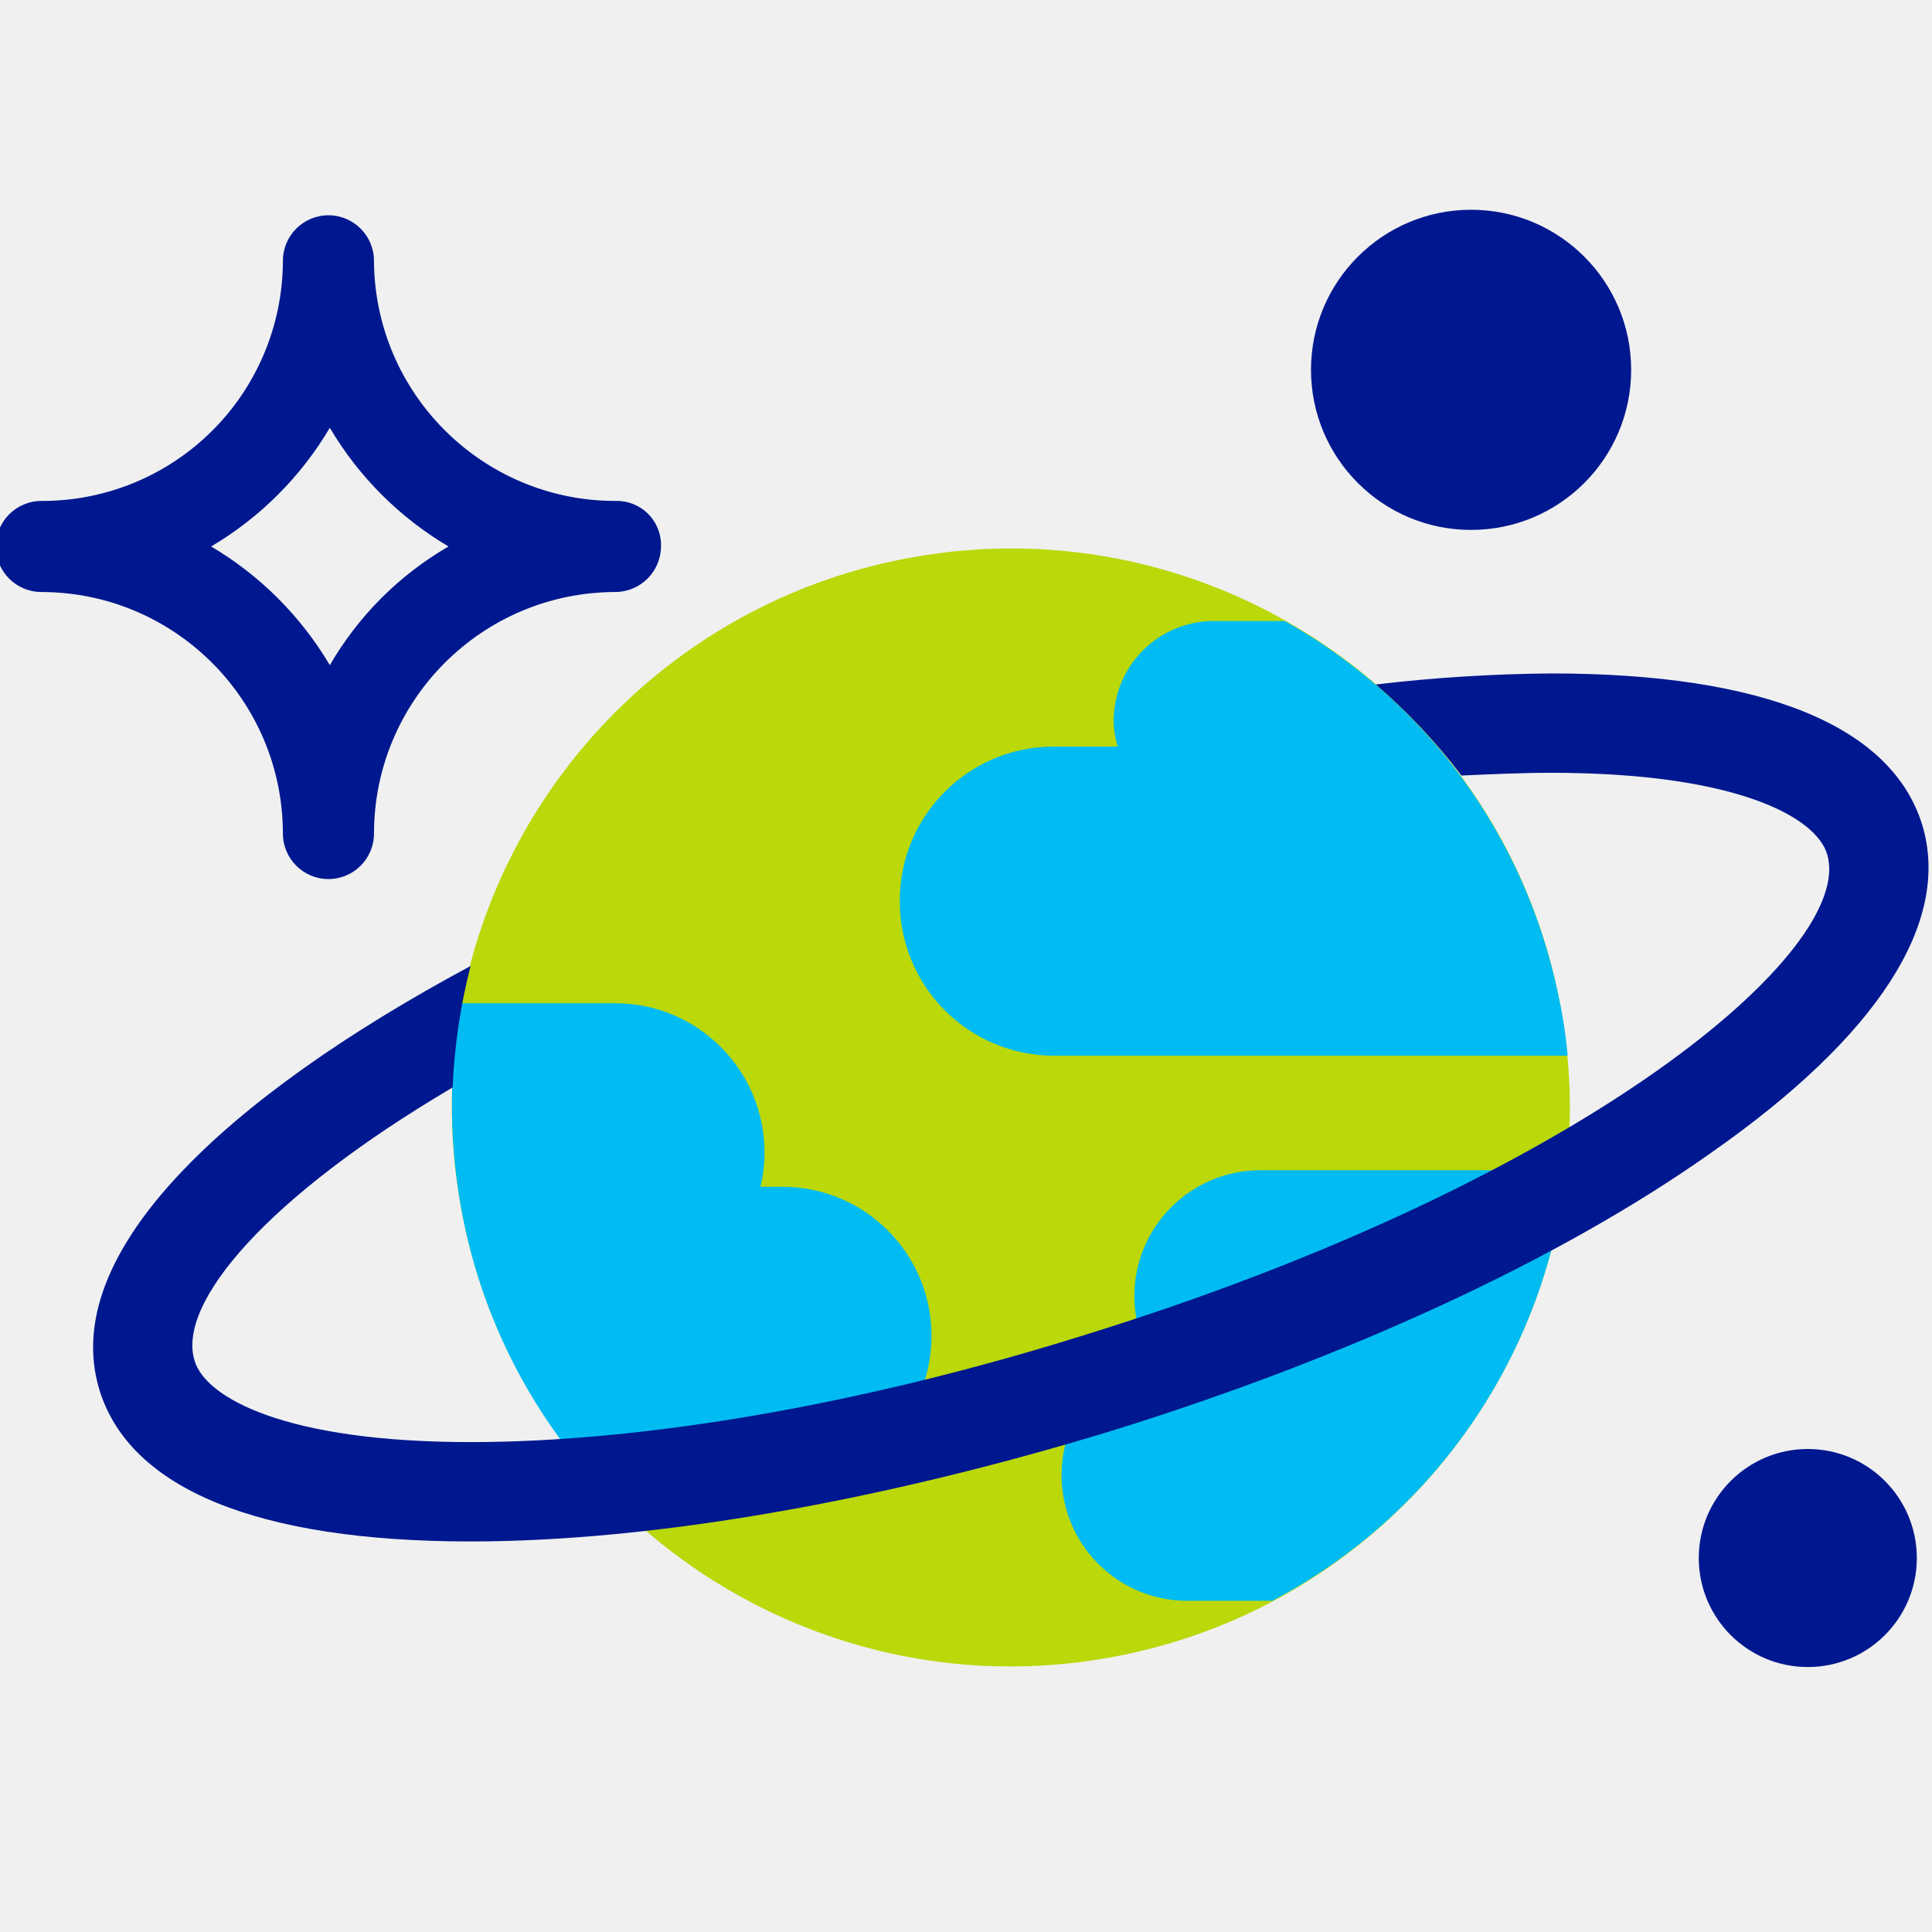
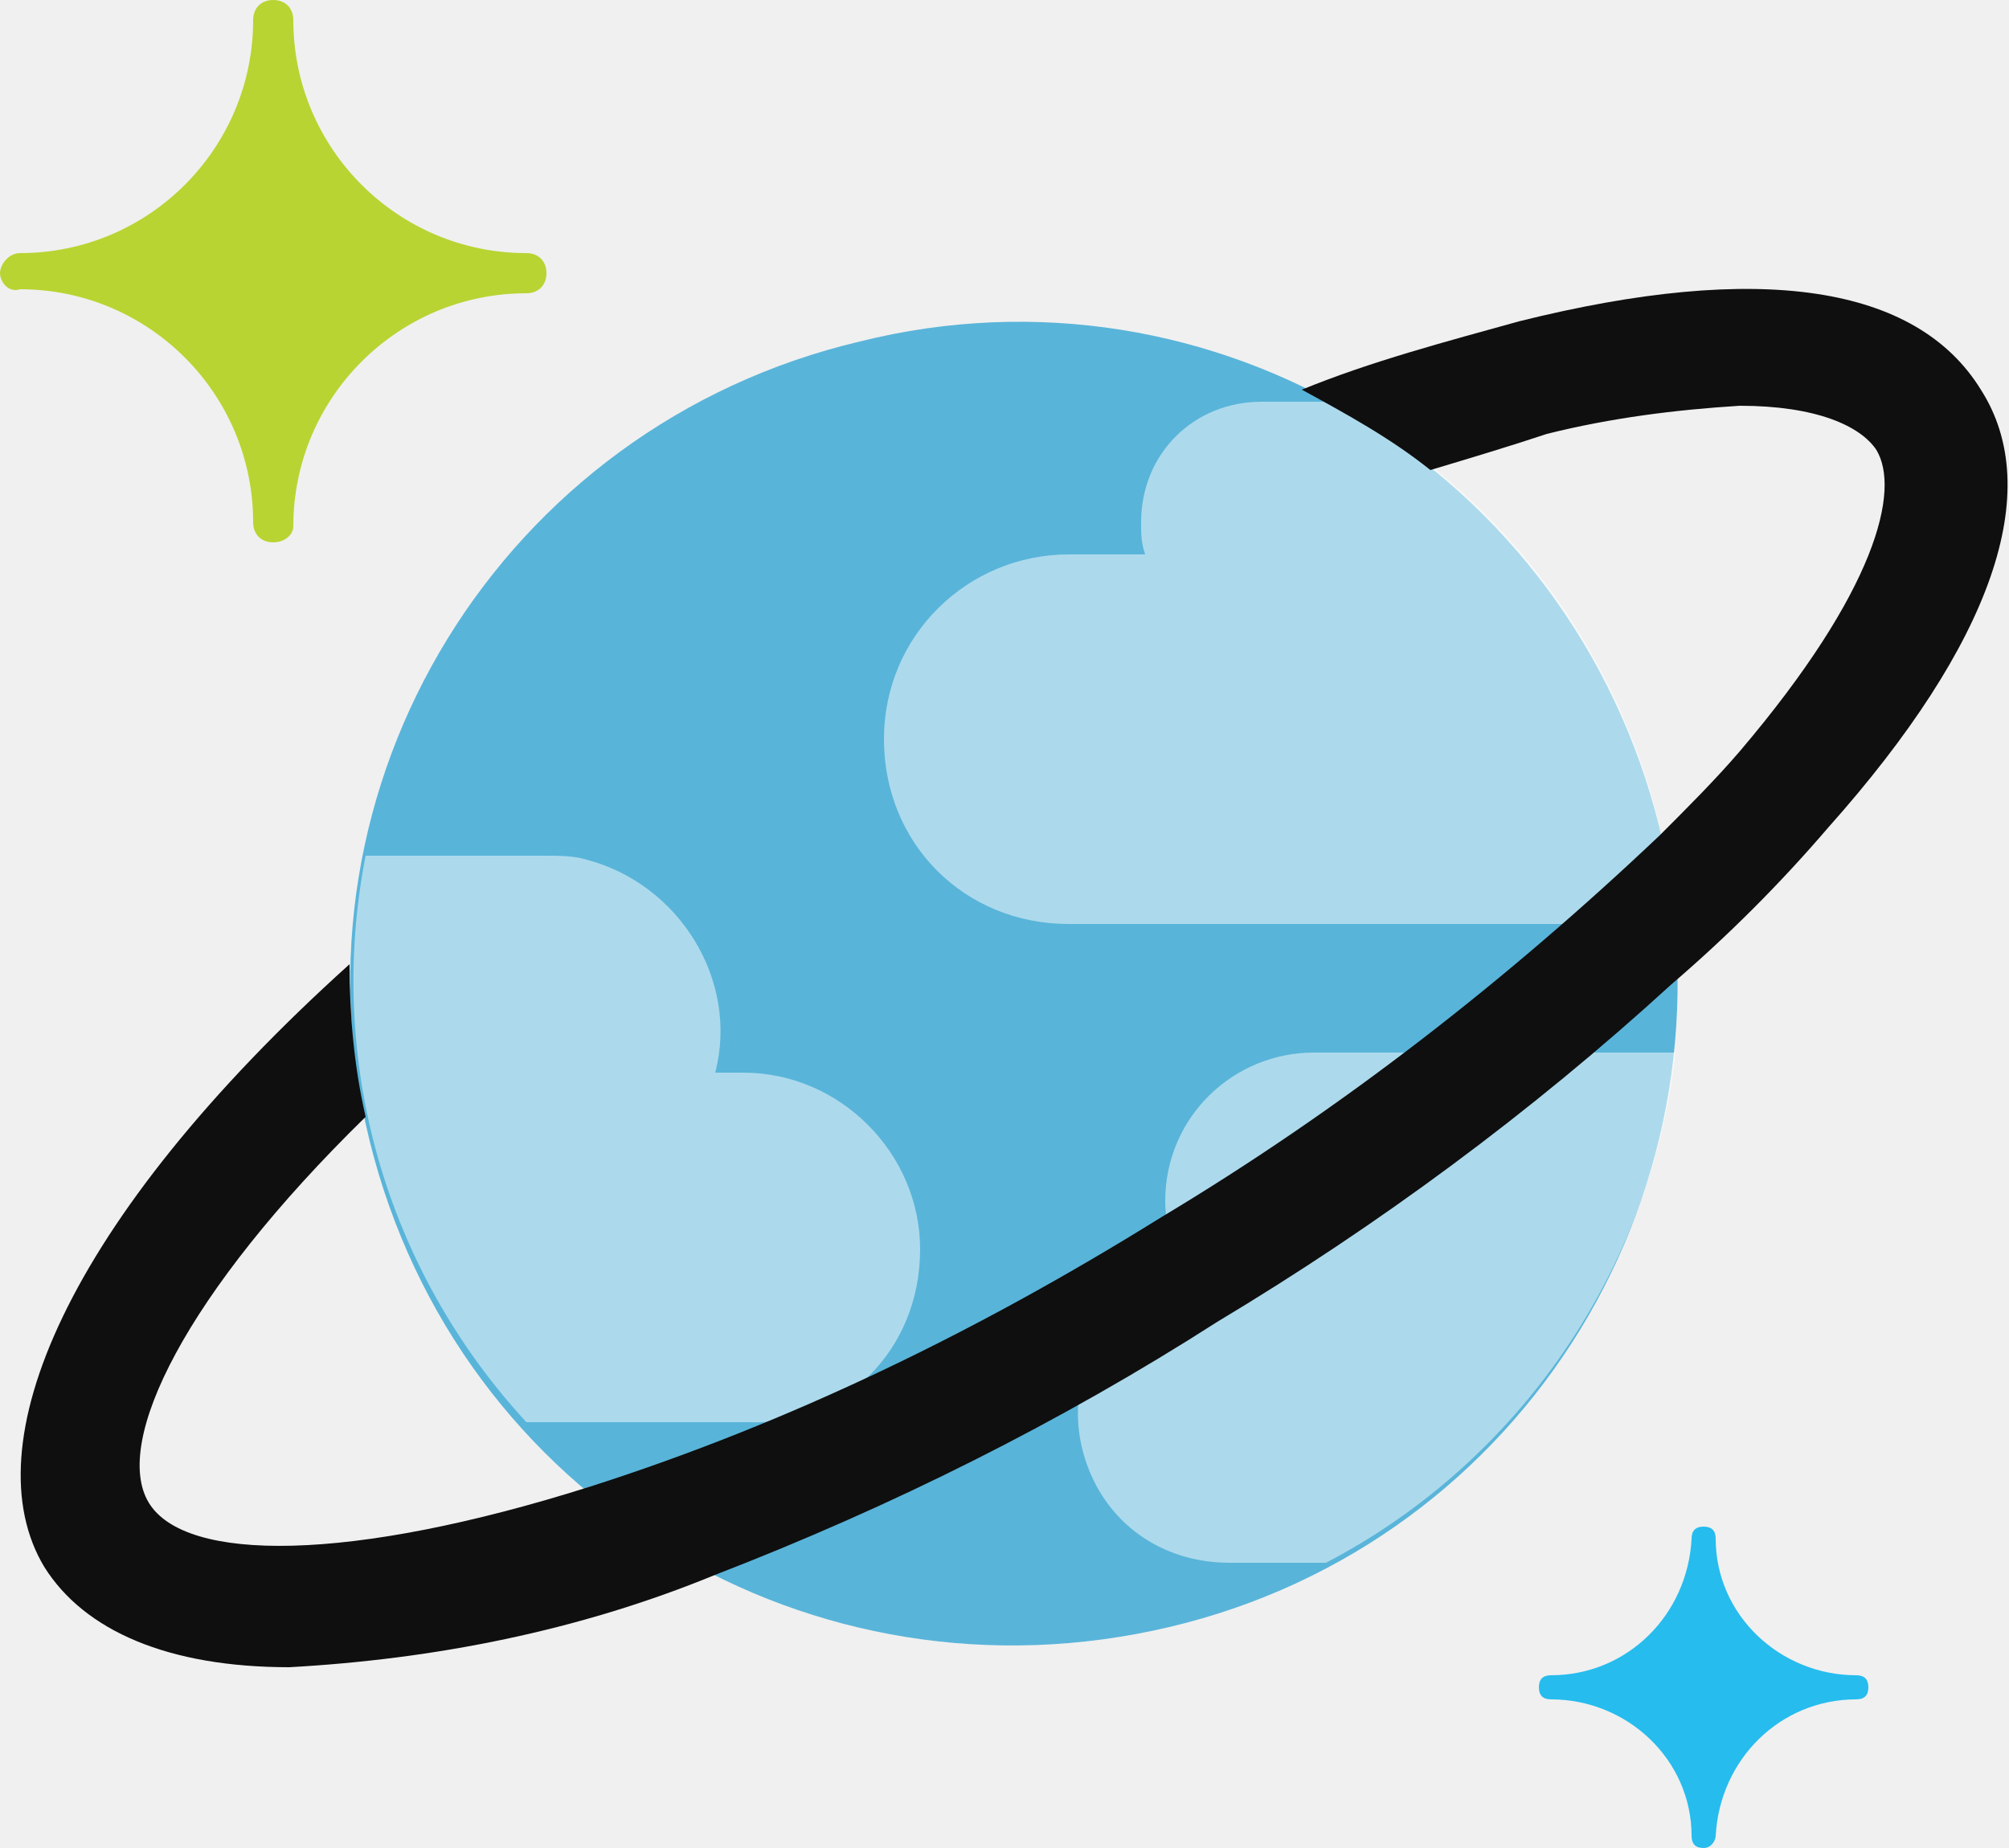
- <svg xmlns="http://www.w3.org/2000/svg" id="Layer_1" data-name="Layer 1" viewBox="0 0 140 140">
-   <defs>
-     <style>.cls-1{fill:#bad80a;}.cls-2{fill:#00bcf2;}.cls-3{fill:#00188f;}</style>
-   </defs>
-   <path class="cls-1" d="M65,40.6A40.5,40.5,0,1,1,33.6,88.5,40.44,40.44,0,0,1,65,40.6Z" />
-   <path class="cls-2" d="M33.6,88.5a40.45,40.45,0,0,0,9.7,19.1H56.7a10.8,10.8,0,0,0,0-21.6H55.1a10.07,10.07,0,0,0,.3-2.5A10.82,10.82,0,0,0,44.6,72.7H33.4A42,42,0,0,0,33.6,88.5Z" />
-   <path class="cls-2" d="M65.2,65.3A11.18,11.18,0,0,0,76.4,76.5h37.2a35,35,0,0,0-.7-4.5A40.44,40.44,0,0,0,93.1,45H88a7.26,7.26,0,0,0-7.3,7.2,6.28,6.28,0,0,0,.3,1.9H76.3A11.16,11.16,0,0,0,65.2,65.3Z" />
-   <path class="cls-2" d="M113.5,84.8H91.3a9.13,9.13,0,0,0-9.1,9.1,8.86,8.86,0,0,0,1.1,4.3A9.11,9.11,0,0,0,86,116h6.2A40.37,40.37,0,0,0,113.5,84.8Z" />
-   <path class="cls-3" d="M44.6,36.3A17.5,17.5,0,0,1,27.1,18.9a3.3,3.3,0,1,0-6.6,0A17.43,17.43,0,0,1,3,36.3a3.3,3.3,0,1,0,0,6.6A17.52,17.52,0,0,1,20.5,60.4a3.3,3.3,0,1,0,6.6,0A17.52,17.52,0,0,1,44.6,42.9a3.33,3.33,0,0,0,3.3-3.3A3.2,3.2,0,0,0,44.6,36.3ZM23.9,48.2a24.43,24.43,0,0,0-8.6-8.6A24.43,24.43,0,0,0,23.9,31a24.43,24.43,0,0,0,8.6,8.6A23.64,23.64,0,0,0,23.9,48.2Z" />
-   <circle class="cls-3" cx="131" cy="112.9" r="7.9" />
-   <circle class="cls-3" cx="106.6" cy="26.8" r="11.6" />
-   <path class="cls-3" d="M139.3,59.8c-2.2-7.2-11.5-11-26.9-11a115.41,115.41,0,0,0-12.7.8,42.94,42.94,0,0,1,6.2,6.6c2.2-.1,4.4-.2,6.5-.2,13.4,0,19.2,3.2,20,5.9,2.1,6.9-17.4,23.6-54,34.9-16,5-31.8,7.7-44.3,7.7-13.4,0-19.2-3.2-20-5.9-1.3-4.2,5.3-11.9,18.7-19.8A42.47,42.47,0,0,1,34.1,70C16.4,79.5,4.2,90.8,7.2,100.7c2.2,7.2,11.5,11,26.9,11,13.2,0,29.7-2.9,46.4-8,17.1-5.3,32.5-12.4,43.4-20.1C136.1,75.1,141.4,66.8,139.3,59.8Z" />
+ <svg xmlns="http://www.w3.org/2000/svg" version="1.1" id="Layer_1" x="0px" y="0px" width="50px" height="46px" viewBox="0 0 50 46" style="enable-background:new 0 0 50 46;" xml:space="preserve">
+   <style type="text/css">
+ 	.st0{fill:#59B4D9;}
+ 	.st1{opacity:0.5;fill:#FFFFFF;enable-background:new    ;}
+ 	.st2{fill:#B8D432;}
+ 	.st3{fill:#26BCEE;}
+ 	.st4{fill:#0F0F0F;}
+ </style>
+   <path class="st0" d="M41.3,20.6c2.1,8.9-3.3,17.8-12.2,19.9S11.4,37.3,9.2,28.4s3.3-17.8,12.2-19.9c0,0,0,0,0,0  c8.8-2.2,17.7,3.2,19.9,12.1C41.3,20.6,41.3,20.6,41.3,20.6z" />
+   <path class="st1" d="M22.9,31.1c0-2.4-2-4.4-4.4-4.4c0,0,0,0,0,0h-0.7c0.6-2.3-0.9-4.7-3.2-5.3c-0.3-0.1-0.7-0.1-1.1-0.1H9.1  c-1,5.1,0.5,10.3,4,14.1h5.5C21,35.5,22.9,33.6,22.9,31.1C22.9,31.1,22.9,31.1,22.9,31.1z" />
+   <path class="st1" d="M28.4,13c0,0.3,0,0.5,0.1,0.8h-1.9c-2.5,0-4.6,2-4.6,4.6s2,4.6,4.6,4.6h15.1C41.2,17.4,38,12.6,33.2,10h-1.8  C29.7,10,28.4,11.3,28.4,13z" />
+   <path class="st1" d="M41.7,26.2h-9c-2,0-3.7,1.6-3.7,3.7c0,0.6,0.2,1.2,0.4,1.8c-2,0.6-3,2.7-2.4,4.6c0.5,1.6,1.9,2.6,3.6,2.6H33  C37.8,36.4,41.1,31.6,41.7,26.2z" />
+   <path class="st2" d="M6.8,13.5c-0.3,0-0.5-0.2-0.5-0.5c0-3.2-2.6-5.8-5.8-5.8C0.2,7.3,0,7,0,6.8s0.2-0.5,0.5-0.5  c3.2,0,5.8-2.6,5.8-5.8C6.3,0.2,6.5,0,6.8,0s0.5,0.2,0.5,0.5c0,3.2,2.6,5.8,5.8,5.8c0.3,0,0.5,0.2,0.5,0.5s-0.2,0.5-0.5,0.5  c-3.2,0-5.8,2.6-5.8,5.8C7.3,13.3,7.1,13.5,6.8,13.5z" />
+   <path class="st3" d="M42.4,46c-0.2,0-0.3-0.1-0.3-0.3c0-1.9-1.6-3.4-3.5-3.4c-0.2,0-0.3-0.1-0.3-0.3s0.1-0.3,0.3-0.3c0,0,0,0,0,0  c1.9,0,3.4-1.5,3.5-3.4c0-0.2,0.1-0.3,0.3-0.3c0.2,0,0.3,0.1,0.3,0.3c0,1.9,1.6,3.4,3.5,3.4c0.2,0,0.3,0.1,0.3,0.3s-0.1,0.3-0.3,0.3  c0,0,0,0,0,0c-1.9,0-3.4,1.5-3.5,3.4C42.7,45.8,42.6,46,42.4,46C42.4,46,42.4,46,42.4,46z" />
+   <path class="st4" d="M49.3,9.7c-1.6-2.6-5.5-3.2-11.5-1.7c-1.8,0.5-3.7,1-5.4,1.7c1.1,0.6,2.2,1.2,3.2,2c1-0.3,2-0.6,2.9-0.9  c1.6-0.4,3.2-0.6,4.8-0.7c1.9,0,3,0.5,3.4,1.1c0.6,1,0,3.5-3.4,7.5c-0.6,0.7-1.3,1.4-2,2.1c-3.8,3.6-7.9,6.8-12.4,9.5  c-4.5,2.8-9.2,5.1-14.2,6.7c-6,1.9-10.1,1.9-11,0.4s0.9-5.2,5.4-9.6c-0.3-1.3-0.4-2.6-0.4-3.8c-7.1,6.4-9.4,12-7.6,15  c1,1.6,3.1,2.5,6.1,2.5c3.6-0.2,7.2-0.9,10.6-2.3c4.4-1.7,8.6-3.8,12.5-6.3c4-2.4,7.8-5.2,11.3-8.4c1.4-1.2,2.7-2.5,3.9-3.9  C49.6,16,50.9,12.2,49.3,9.7z" />
</svg>
